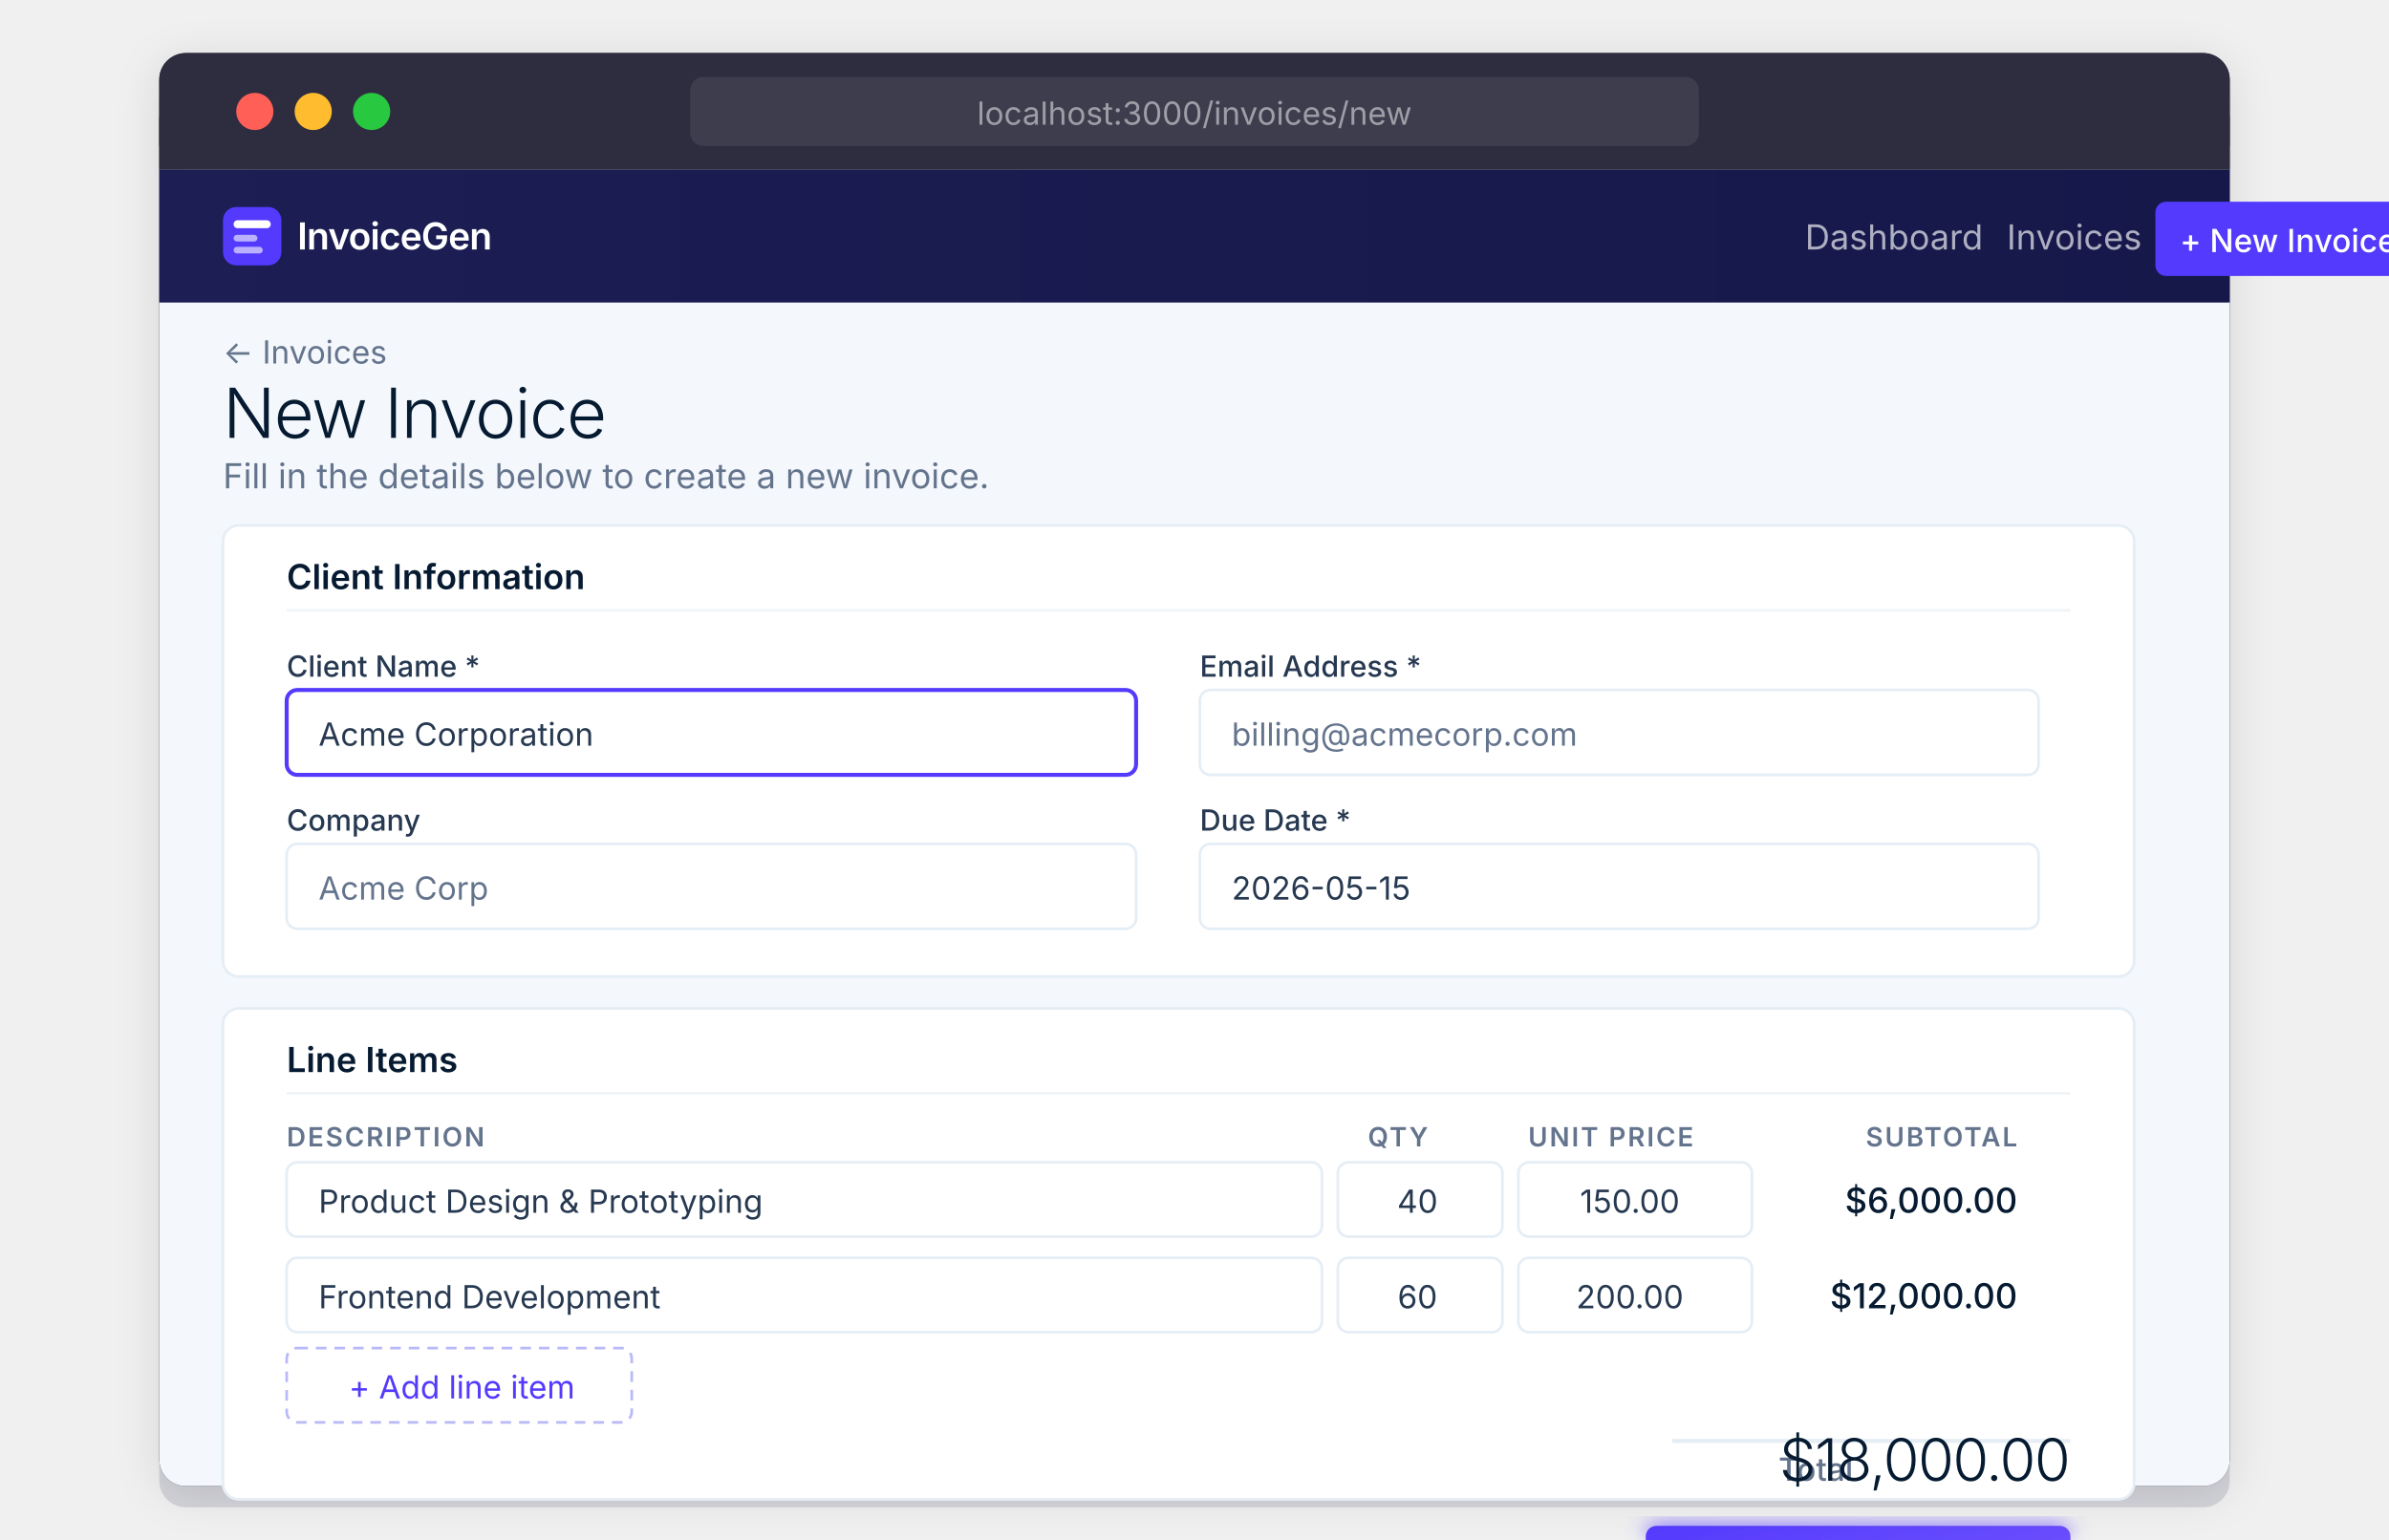
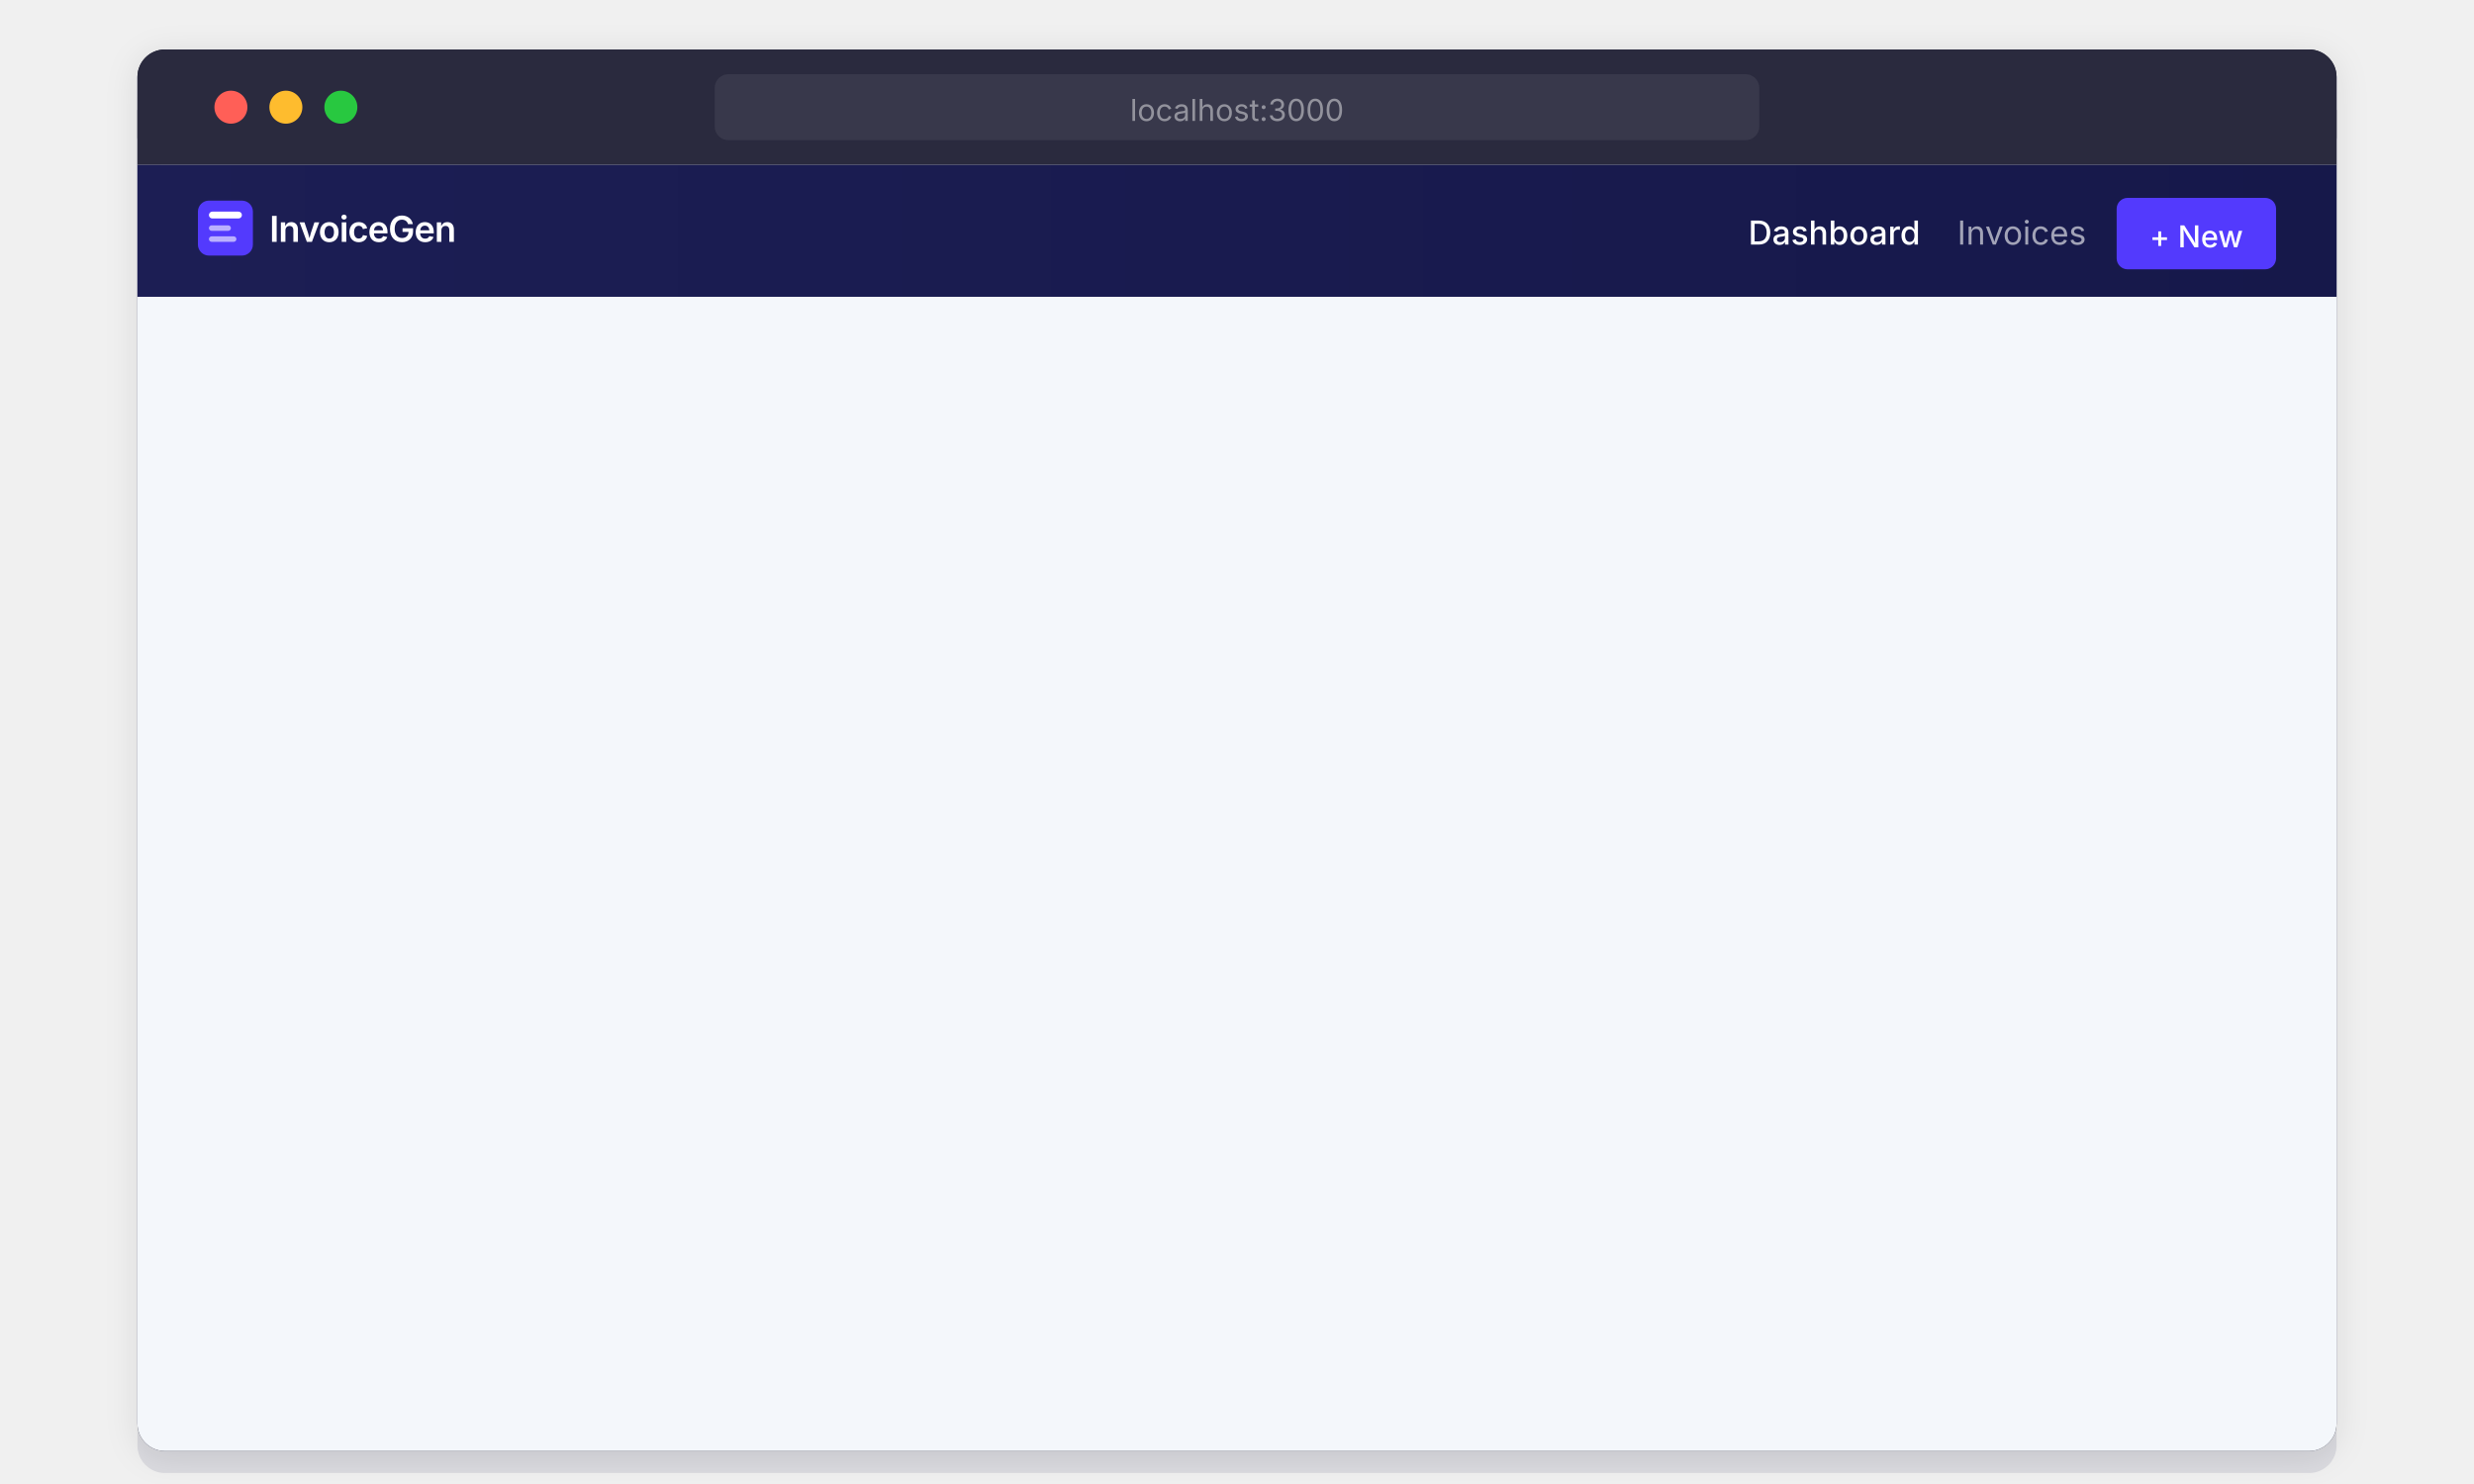
- <svg xmlns="http://www.w3.org/2000/svg" viewBox="0 0 900 580" style="font-family: Inter, -apple-system, BlinkMacSystemFont, sans-serif;">
+ <svg xmlns="http://www.w3.org/2000/svg" viewBox="0 0 900 540" style="font-family: Inter, -apple-system, BlinkMacSystemFont, sans-serif;">
  <defs>
-     <filter id="shadow" x="-10%" y="-10%" width="120%" height="130%">
-       <feDropShadow dx="0" dy="8" stdDeviation="20" flood-color="rgba(50,50,93,0.25)" />
-       <feDropShadow dx="0" dy="3" stdDeviation="8" flood-color="rgba(0,0,0,0.12)" />
+     <filter id="shadow">
+       <feDropShadow dx="0" dy="6" stdDeviation="18" flood-color="rgba(50,50,93,0.22)" />
+       <feDropShadow dx="0" dy="2" stdDeviation="6" flood-color="rgba(0,0,0,0.10)" />
    </filter>
-     <filter id="glow">
-       <feGaussianBlur stdDeviation="4" result="coloredBlur" />
-       <feMerge>
-         <feMergeNode in="coloredBlur" />
-         <feMergeNode in="SourceGraphic" />
-       </feMerge>
+     <filter id="cardShadow">
+       <feDropShadow dx="0" dy="2" stdDeviation="6" flood-color="rgba(50,50,93,0.10)" />
    </filter>
-     <clipPath id="browserClip">
-       <rect x="60" y="20" width="780" height="540" rx="10" ry="10" />
-     </clipPath>
    <linearGradient id="navGrad" x1="0%" y1="0%" x2="100%" y2="0%">
      <stop offset="0%" style="stop-color:#1c1e54" />
      <stop offset="100%" style="stop-color:#16184a" />
    </linearGradient>
-     <linearGradient id="brandGrad" x1="0%" y1="0%" x2="100%" y2="100%">
+     <linearGradient id="purpleGrad" x1="0%" y1="0%" x2="100%" y2="100%">
      <stop offset="0%" style="stop-color:#533afd" />
      <stop offset="100%" style="stop-color:#7c5cfc" />
    </linearGradient>
+     <clipPath id="browserClip">
+       <rect x="50" y="18" width="800" height="510" rx="10" />
+     </clipPath>
  </defs>
-   <rect x="60" y="20" width="780" height="540" rx="10" fill="rgba(50,50,93,0.15)" transform="translate(0,8)" />
-   <rect x="60" y="20" width="780" height="540" rx="10" fill="#1e1e2e" filter="url(#shadow)" />
-   <rect x="60" y="20" width="780" height="44" rx="10" fill="#2d2d3f" />
-   <rect x="60" y="44" width="780" height="20" fill="#2d2d3f" />
-   <circle cx="96" cy="42" r="7" fill="#ff5f57" />
-   <circle cx="118" cy="42" r="7" fill="#febc2e" />
-   <circle cx="140" cy="42" r="7" fill="#28c840" />
-   <rect x="260" y="29" width="380" height="26" rx="5" fill="rgba(255,255,255,0.08)" />
-   <text x="450" y="47" text-anchor="middle" fill="rgba(255,255,255,0.5)" font-size="12">localhost:3000/invoices/new</text>
-   <rect x="60" y="64" width="780" height="496" fill="#f4f7fb" clip-path="url(#browserClip)" />
-   <rect x="60" y="64" width="780" height="50" fill="url(#navGrad)" />
-   <rect x="84" y="78" width="22" height="22" rx="5" fill="#533afd" />
-   <rect x="88" y="83" width="14" height="3" rx="1.5" fill="white" />
-   <rect x="88" y="88.5" width="9" height="2.5" rx="1.25" fill="rgba(255,255,255,0.6)" />
-   <rect x="88" y="93" width="11" height="2.5" rx="1.25" fill="rgba(255,255,255,0.6)" />
-   <text x="112" y="94" fill="white" font-size="14" font-weight="600" letter-spacing="-0.3">InvoiceGen</text>
-   <text x="680" y="94" fill="rgba(255,255,255,0.65)" font-size="13">Dashboard</text>
-   <text x="756" y="94" fill="rgba(255,255,255,0.65)" font-size="13">Invoices</text>
-   <rect x="812" y="76" width="100" height="28" rx="4" fill="#533afd">
-     <animate attributeName="opacity" values="1;0.85;1" dur="2.5s" repeatCount="indefinite" />
-   </rect>
-   <text x="862" y="95" text-anchor="middle" fill="white" font-size="12" font-weight="500">+ New Invoice</text>
-   <text x="84" y="137" fill="#64748d" font-size="12">← Invoices</text>
-   <text x="84" y="165" fill="#061b31" font-size="26" font-weight="300" letter-spacing="-0.5">New Invoice</text>
-   <text x="84" y="184" fill="#64748d" font-size="13">Fill in the details below to create a new invoice.</text>
-   <rect x="84" y="198" width="720" height="170" rx="6" fill="white" stroke="#e5edf5" stroke-width="1">
-     <animate attributeName="opacity" values="0;1" dur="0.5s" fill="freeze" begin="0.2s" />
-   </rect>
-   <text x="108" y="222" fill="#061b31" font-size="13" font-weight="600">Client Information</text>
-   <line x1="108" y1="230" x2="780" y2="230" stroke="#f0f4f8" stroke-width="1" />
-   <text x="108" y="255" fill="#273951" font-size="11" font-weight="500">Client Name *</text>
-   <rect x="108" y="260" width="320" height="32" rx="4" fill="white" stroke="#533afd" stroke-width="1.5" />
-   <text x="120" y="281" fill="#273951" font-size="12">Acme Corporation</text>
-   <text x="452" y="255" fill="#273951" font-size="11" font-weight="500">Email Address *</text>
-   <rect x="452" y="260" width="316" height="32" rx="4" fill="white" stroke="#e5edf5" stroke-width="1" />
-   <text x="464" y="281" fill="#64748d" font-size="12">billing@acmecorp.com</text>
-   <text x="108" y="313" fill="#273951" font-size="11" font-weight="500">Company</text>
-   <rect x="108" y="318" width="320" height="32" rx="4" fill="white" stroke="#e5edf5" stroke-width="1" />
-   <text x="120" y="339" fill="#64748d" font-size="12">Acme Corp</text>
-   <text x="452" y="313" fill="#273951" font-size="11" font-weight="500">Due Date *</text>
-   <rect x="452" y="318" width="316" height="32" rx="4" fill="white" stroke="#e5edf5" stroke-width="1" />
-   <text x="464" y="339" fill="#273951" font-size="12">2026-05-15</text>
-   <rect x="84" y="380" width="720" height="185" rx="6" fill="white" stroke="#e5edf5" stroke-width="1">
-     <animate attributeName="opacity" values="0;1" dur="0.5s" fill="freeze" begin="0.4s" />
-   </rect>
-   <text x="108" y="404" fill="#061b31" font-size="13" font-weight="600">Line Items</text>
-   <line x1="108" y1="412" x2="780" y2="412" stroke="#f0f4f8" stroke-width="1" />
-   <text x="108" y="432" fill="#64748d" font-size="10" font-weight="600" letter-spacing="0.07em">DESCRIPTION</text>
-   <text x="538" y="432" text-anchor="end" fill="#64748d" font-size="10" font-weight="600" letter-spacing="0.07em">QTY</text>
-   <text x="638" y="432" text-anchor="end" fill="#64748d" font-size="10" font-weight="600" letter-spacing="0.07em">UNIT PRICE</text>
-   <text x="760" y="432" text-anchor="end" fill="#64748d" font-size="10" font-weight="600" letter-spacing="0.07em">SUBTOTAL</text>
-   <rect x="108" y="438" width="390" height="28" rx="4" fill="white" stroke="#e5edf5" stroke-width="1" />
-   <text x="120" y="457" fill="#273951" font-size="12">Product Design &amp; Prototyping</text>
-   <rect x="504" y="438" width="62" height="28" rx="4" fill="white" stroke="#e5edf5" stroke-width="1" />
-   <text x="534" y="457" text-anchor="middle" fill="#273951" font-size="12">40</text>
-   <rect x="572" y="438" width="88" height="28" rx="4" fill="white" stroke="#e5edf5" stroke-width="1" />
-   <text x="614" y="457" text-anchor="middle" fill="#273951" font-size="12">150.00</text>
-   <text x="760" y="457" text-anchor="end" fill="#061b31" font-size="13" font-weight="500">$6,000.00</text>
-   <rect x="108" y="474" width="390" height="28" rx="4" fill="white" stroke="#e5edf5" stroke-width="1" />
-   <text x="120" y="493" fill="#273951" font-size="12">Frontend Development</text>
-   <rect x="504" y="474" width="62" height="28" rx="4" fill="white" stroke="#e5edf5" stroke-width="1" />
-   <text x="534" y="493" text-anchor="middle" fill="#273951" font-size="12">60</text>
-   <rect x="572" y="474" width="88" height="28" rx="4" fill="white" stroke="#e5edf5" stroke-width="1" />
-   <text x="614" y="493" text-anchor="middle" fill="#273951" font-size="12">200.00</text>
-   <text x="760" y="493" text-anchor="end" fill="#061b31" font-size="13" font-weight="500">$12,000.00</text>
-   <rect x="108" y="508" width="130" height="28" rx="4" fill="transparent" stroke="#b9b9f9" stroke-width="1" stroke-dasharray="4 3" />
-   <text x="174" y="527" text-anchor="middle" fill="#533afd" font-size="12">+ Add line item</text>
-   <line x1="630" y1="543" x2="780" y2="543" stroke="#e5edf5" stroke-width="1.5" />
-   <text x="670" y="558" fill="#64748d" font-size="12" font-weight="500">Total</text>
-   <text x="780" y="558" text-anchor="end" fill="#061b31" font-size="22" font-weight="300" letter-spacing="-0.5">$18,000.00</text>
-   <g filter="url(#glow)">
-     <rect x="620" y="575" width="160" height="36" rx="4" fill="url(#brandGrad)">
-       <animate attributeName="opacity" values="0.9;1;0.9" dur="2s" repeatCount="indefinite" />
-     </rect>
+   <rect x="50" y="26" width="800" height="510" rx="10" fill="rgba(50,50,93,0.12)" />
+   <rect x="50" y="18" width="800" height="510" rx="10" fill="#1e1e2e" filter="url(#shadow)" />
+   <rect x="50" y="18" width="800" height="42" rx="10" fill="#2a2a3e" />
+   <rect x="50" y="40" width="800" height="20" fill="#2a2a3e" />
+   <circle cx="84" cy="39" r="6" fill="#ff5f57" />
+   <circle cx="104" cy="39" r="6" fill="#febc2e" />
+   <circle cx="124" cy="39" r="6" fill="#28c840" />
+   <rect x="260" y="27" width="380" height="24" rx="5" fill="rgba(255,255,255,0.07)" />
+   <text x="450" y="44" text-anchor="middle" fill="rgba(255,255,255,0.45)" font-size="11">localhost:3000</text>
+   <rect x="50" y="60" width="800" height="468" fill="#f4f7fb" clip-path="url(#browserClip)" />
+   <rect x="50" y="60" width="800" height="48" fill="url(#navGrad)" />
+   <rect x="72" y="73" width="20" height="20" rx="4" fill="#533afd" />
+   <rect x="76" y="77" width="12" height="2.5" rx="1.25" fill="white" />
+   <rect x="76" y="82" width="8" height="2" rx="1" fill="rgba(255,255,255,0.6)" />
+   <rect x="76" y="86" width="10" height="2" rx="1" fill="rgba(255,255,255,0.6)" />
+   <text x="98" y="88" fill="white" font-size="13" font-weight="600" letter-spacing="-0.3">InvoiceGen</text>
+   <text x="636" y="89" fill="white" font-size="12" font-weight="500">Dashboard</text>
+   <text x="712" y="89" fill="rgba(255,255,255,0.6)" font-size="12">Invoices</text>
+   <rect x="770" y="72" width="58" height="26" rx="4" fill="#533afd" />
+   <text x="799" y="90" text-anchor="middle" fill="white" font-size="11" font-weight="500">+ New</text>
+   <g opacity="0">
+     <animate attributeName="opacity" values="0;0;1;1;1;1" keyTimes="0;0.08;0.18;0.6;0.9;1" dur="8s" repeatCount="indefinite" />
+     <rect x="72" y="128" width="174" height="86" rx="6" fill="white" filter="url(#cardShadow)" />
+     <text x="90" y="151" fill="#64748d" font-size="10" font-weight="600" letter-spacing="0.06em">TOTAL INVOICED</text>
+     <text x="90" y="180" fill="#061b31" font-size="22" font-weight="300" letter-spacing="-0.5">$48,200</text>
+     <text x="90" y="200" fill="#27a644" font-size="10">↑ 12% vs last month</text>
  </g>
-   <text x="700" y="599" text-anchor="middle" fill="white" font-size="13" font-weight="500">Create Invoice</text>
+   <g opacity="0">
+     <animate attributeName="opacity" values="0;0;0;1;1;1;1" keyTimes="0;0.08;0.14;0.22;0.6;0.9;1" dur="8s" repeatCount="indefinite" />
+     <rect x="258" y="128" width="174" height="86" rx="6" fill="white" filter="url(#cardShadow)" />
+     <text x="276" y="151" fill="#64748d" font-size="10" font-weight="600" letter-spacing="0.06em">PAID</text>
+     <text x="276" y="180" fill="#061b31" font-size="22" font-weight="300" letter-spacing="-0.5">$33,400</text>
+     <rect x="276" y="192" width="38" height="14" rx="7" fill="#d1fae5" />
+     <text x="295" y="203" text-anchor="middle" fill="#065f46" font-size="9" font-weight="600">8 inv</text>
+   </g>
+   <g opacity="0">
+     <animate attributeName="opacity" values="0;0;0;0;1;1;1;1" keyTimes="0;0.08;0.14;0.20;0.28;0.6;0.9;1" dur="8s" repeatCount="indefinite" />
+     <rect x="444" y="128" width="174" height="86" rx="6" fill="white" filter="url(#cardShadow)" />
+     <text x="462" y="151" fill="#64748d" font-size="10" font-weight="600" letter-spacing="0.06em">OUTSTANDING</text>
+     <text x="462" y="180" fill="#061b31" font-size="22" font-weight="300" letter-spacing="-0.5">$12,400</text>
+     <rect x="462" y="192" width="46" height="14" rx="7" fill="#fef3c7" />
+     <text x="485" y="203" text-anchor="middle" fill="#92400e" font-size="9" font-weight="600">3 inv</text>
+   </g>
+   <g opacity="0">
+     <animate attributeName="opacity" values="0;0;0;0;0;1;1;1;1" keyTimes="0;0.08;0.14;0.20;0.26;0.34;0.6;0.9;1" dur="8s" repeatCount="indefinite" />
+     <rect x="630" y="128" width="142" height="86" rx="6" fill="white" filter="url(#cardShadow)" />
+     <text x="648" y="151" fill="#64748d" font-size="10" font-weight="600" letter-spacing="0.06em">DRAFTS</text>
+     <text x="648" y="180" fill="#061b31" font-size="22" font-weight="300" letter-spacing="-0.5">2</text>
+     <text x="648" y="200" fill="#94a3b8" font-size="10">not yet sent</text>
+   </g>
+   <g opacity="0">
+     <animate attributeName="opacity" values="0;0;0;0;0;0;1;1;1" keyTimes="0;0.08;0.14;0.20;0.26;0.38;0.46;0.88;1" dur="8s" repeatCount="indefinite" />
+     <rect x="72" y="234" width="700" height="258" rx="6" fill="white" filter="url(#cardShadow)" />
+     <rect x="72" y="234" width="700" height="36" rx="6" fill="white" />
+     <rect x="72" y="258" width="700" height="12" fill="white" />
+     <text x="92" y="258" fill="#64748d" font-size="10" font-weight="600" letter-spacing="0.07em">INVOICE</text>
+     <text x="264" y="258" fill="#64748d" font-size="10" font-weight="600" letter-spacing="0.07em">CLIENT</text>
+     <text x="432" y="258" fill="#64748d" font-size="10" font-weight="600" letter-spacing="0.07em">AMOUNT</text>
+     <text x="546" y="258" fill="#64748d" font-size="10" font-weight="600" letter-spacing="0.07em">DUE DATE</text>
+     <text x="666" y="258" fill="#64748d" font-size="10" font-weight="600" letter-spacing="0.07em">STATUS</text>
+     <line x1="72" y1="265" x2="772" y2="265" stroke="#f0f4f8" stroke-width="1" />
+     <text x="92" y="289" fill="#533afd" font-size="12" font-weight="500">INV-2026-0012</text>
+     <text x="264" y="289" fill="#273951" font-size="12">Acme Corporation</text>
+     <text x="432" y="289" fill="#061b31" font-size="12" font-weight="500">$18,000</text>
+     <text x="546" y="289" fill="#64748d" font-size="12">May 15, 2026</text>
+     <rect x="666" y="278" width="40" height="16" rx="8" fill="#d1fae5" />
+     <text x="686" y="290" text-anchor="middle" fill="#065f46" font-size="9" font-weight="700">PAID</text>
+     <line x1="72" y1="299" x2="772" y2="299" stroke="#f8fafc" stroke-width="1" />
+     <text x="92" y="323" fill="#533afd" font-size="12" font-weight="500">INV-2026-0011</text>
+     <text x="264" y="323" fill="#273951" font-size="12">Bright Media Group</text>
+     <text x="432" y="323" fill="#061b31" font-size="12" font-weight="500">$7,200</text>
+     <text x="546" y="323" fill="#64748d" font-size="12">May 3, 2026</text>
+     <rect x="666" y="312" width="40" height="16" rx="8" fill="#dbeafe" />
+     <text x="686" y="324" text-anchor="middle" fill="#1e40af" font-size="9" font-weight="700">SENT</text>
+     <line x1="72" y1="333" x2="772" y2="333" stroke="#f8fafc" stroke-width="1" />
+     <text x="92" y="357" fill="#533afd" font-size="12" font-weight="500">INV-2026-0010</text>
+     <text x="264" y="357" fill="#273951" font-size="12">Vertex Solutions</text>
+     <text x="432" y="357" fill="#061b31" font-size="12" font-weight="500">$5,200</text>
+     <text x="546" y="357" fill="#64748d" font-size="12">Apr 28, 2026</text>
+     <g>
+       <rect x="666" y="346" width="46" height="16" rx="8" fill="#f1f5f9">
+         <animate attributeName="fill" values="#f1f5f9;#f1f5f9;#dbeafe;#dbeafe;#f1f5f9" keyTimes="0;0.5;0.6;0.9;1" dur="8s" repeatCount="indefinite" />
+       </rect>
+       <text x="689" y="358" text-anchor="middle" fill="#64748d" font-size="9" font-weight="700">
+         <animate attributeName="fill" values="#64748d;#64748d;#1e40af;#1e40af;#64748d" keyTimes="0;0.5;0.6;0.9;1" dur="8s" repeatCount="indefinite" />
+         DRAFT
+         <set attributeName="display" to="none" begin="0s" dur="8s" />
+       </text>
+       <text x="689" y="358" text-anchor="middle" font-size="9" font-weight="700">
+         <animate attributeName="fill" values="#64748d;#64748d;#1e40af;#1e40af;#64748d" keyTimes="0;0.5;0.6;0.9;1" dur="8s" repeatCount="indefinite" />
+         <animate attributeName="opacity" values="1;1;0;0;1" keyTimes="0;0.52;0.58;0.95;1" dur="8s" repeatCount="indefinite" />
+         DRAFT
+       </text>
+       <text x="689" y="358" text-anchor="middle" fill="#1e40af" font-size="9" font-weight="700">
+         <animate attributeName="opacity" values="0;0;1;1;0" keyTimes="0;0.52;0.58;0.95;1" dur="8s" repeatCount="indefinite" />
+         SENT
+       </text>
+     </g>
+     <line x1="72" y1="367" x2="772" y2="367" stroke="#f8fafc" stroke-width="1" />
+     <text x="92" y="391" fill="#533afd" font-size="12" font-weight="500">INV-2026-0009</text>
+     <text x="264" y="391" fill="#273951" font-size="12">Nova Creative Studio</text>
+     <text x="432" y="391" fill="#061b31" font-size="12" font-weight="500">$3,400</text>
+     <text x="546" y="391" fill="#64748d" font-size="12">Apr 20, 2026</text>
+     <rect x="666" y="380" width="40" height="16" rx="8" fill="#d1fae5" />
+     <text x="686" y="392" text-anchor="middle" fill="#065f46" font-size="9" font-weight="700">PAID</text>
+     <line x1="72" y1="401" x2="772" y2="401" stroke="#f8fafc" stroke-width="1" />
+     <text x="92" y="425" fill="#533afd" font-size="12" font-weight="500">INV-2026-0008</text>
+     <text x="264" y="425" fill="#273951" font-size="12">Skyline Partners</text>
+     <text x="432" y="425" fill="#061b31" font-size="12" font-weight="500">$8,600</text>
+     <text x="546" y="425" fill="#64748d" font-size="12">Apr 12, 2026</text>
+     <rect x="666" y="414" width="46" height="16" rx="8" fill="#fef3c7" />
+     <text x="689" y="426" text-anchor="middle" fill="#92400e" font-size="9" font-weight="700">OVERDUE</text>
+     <line x1="72" y1="435" x2="772" y2="435" stroke="#f8fafc" stroke-width="1" />
+     <text x="92" y="459" fill="#533afd" font-size="12" font-weight="500">INV-2026-0007</text>
+     <text x="264" y="459" fill="#273951" font-size="12">Redwood Consulting</text>
+     <text x="432" y="459" fill="#061b31" font-size="12" font-weight="500">$5,800</text>
+     <text x="546" y="459" fill="#64748d" font-size="12">Apr 5, 2026</text>
+     <rect x="666" y="448" width="40" height="16" rx="8" fill="#d1fae5" />
+     <text x="686" y="460" text-anchor="middle" fill="#065f46" font-size="9" font-weight="700">PAID</text>
+     <text x="92" y="486" fill="#94a3b8" font-size="11">Showing 6 of 12 invoices</text>
+     <text x="752" y="486" text-anchor="end" fill="#533afd" font-size="11" font-weight="500">View all →</text>
+   </g>
</svg>
